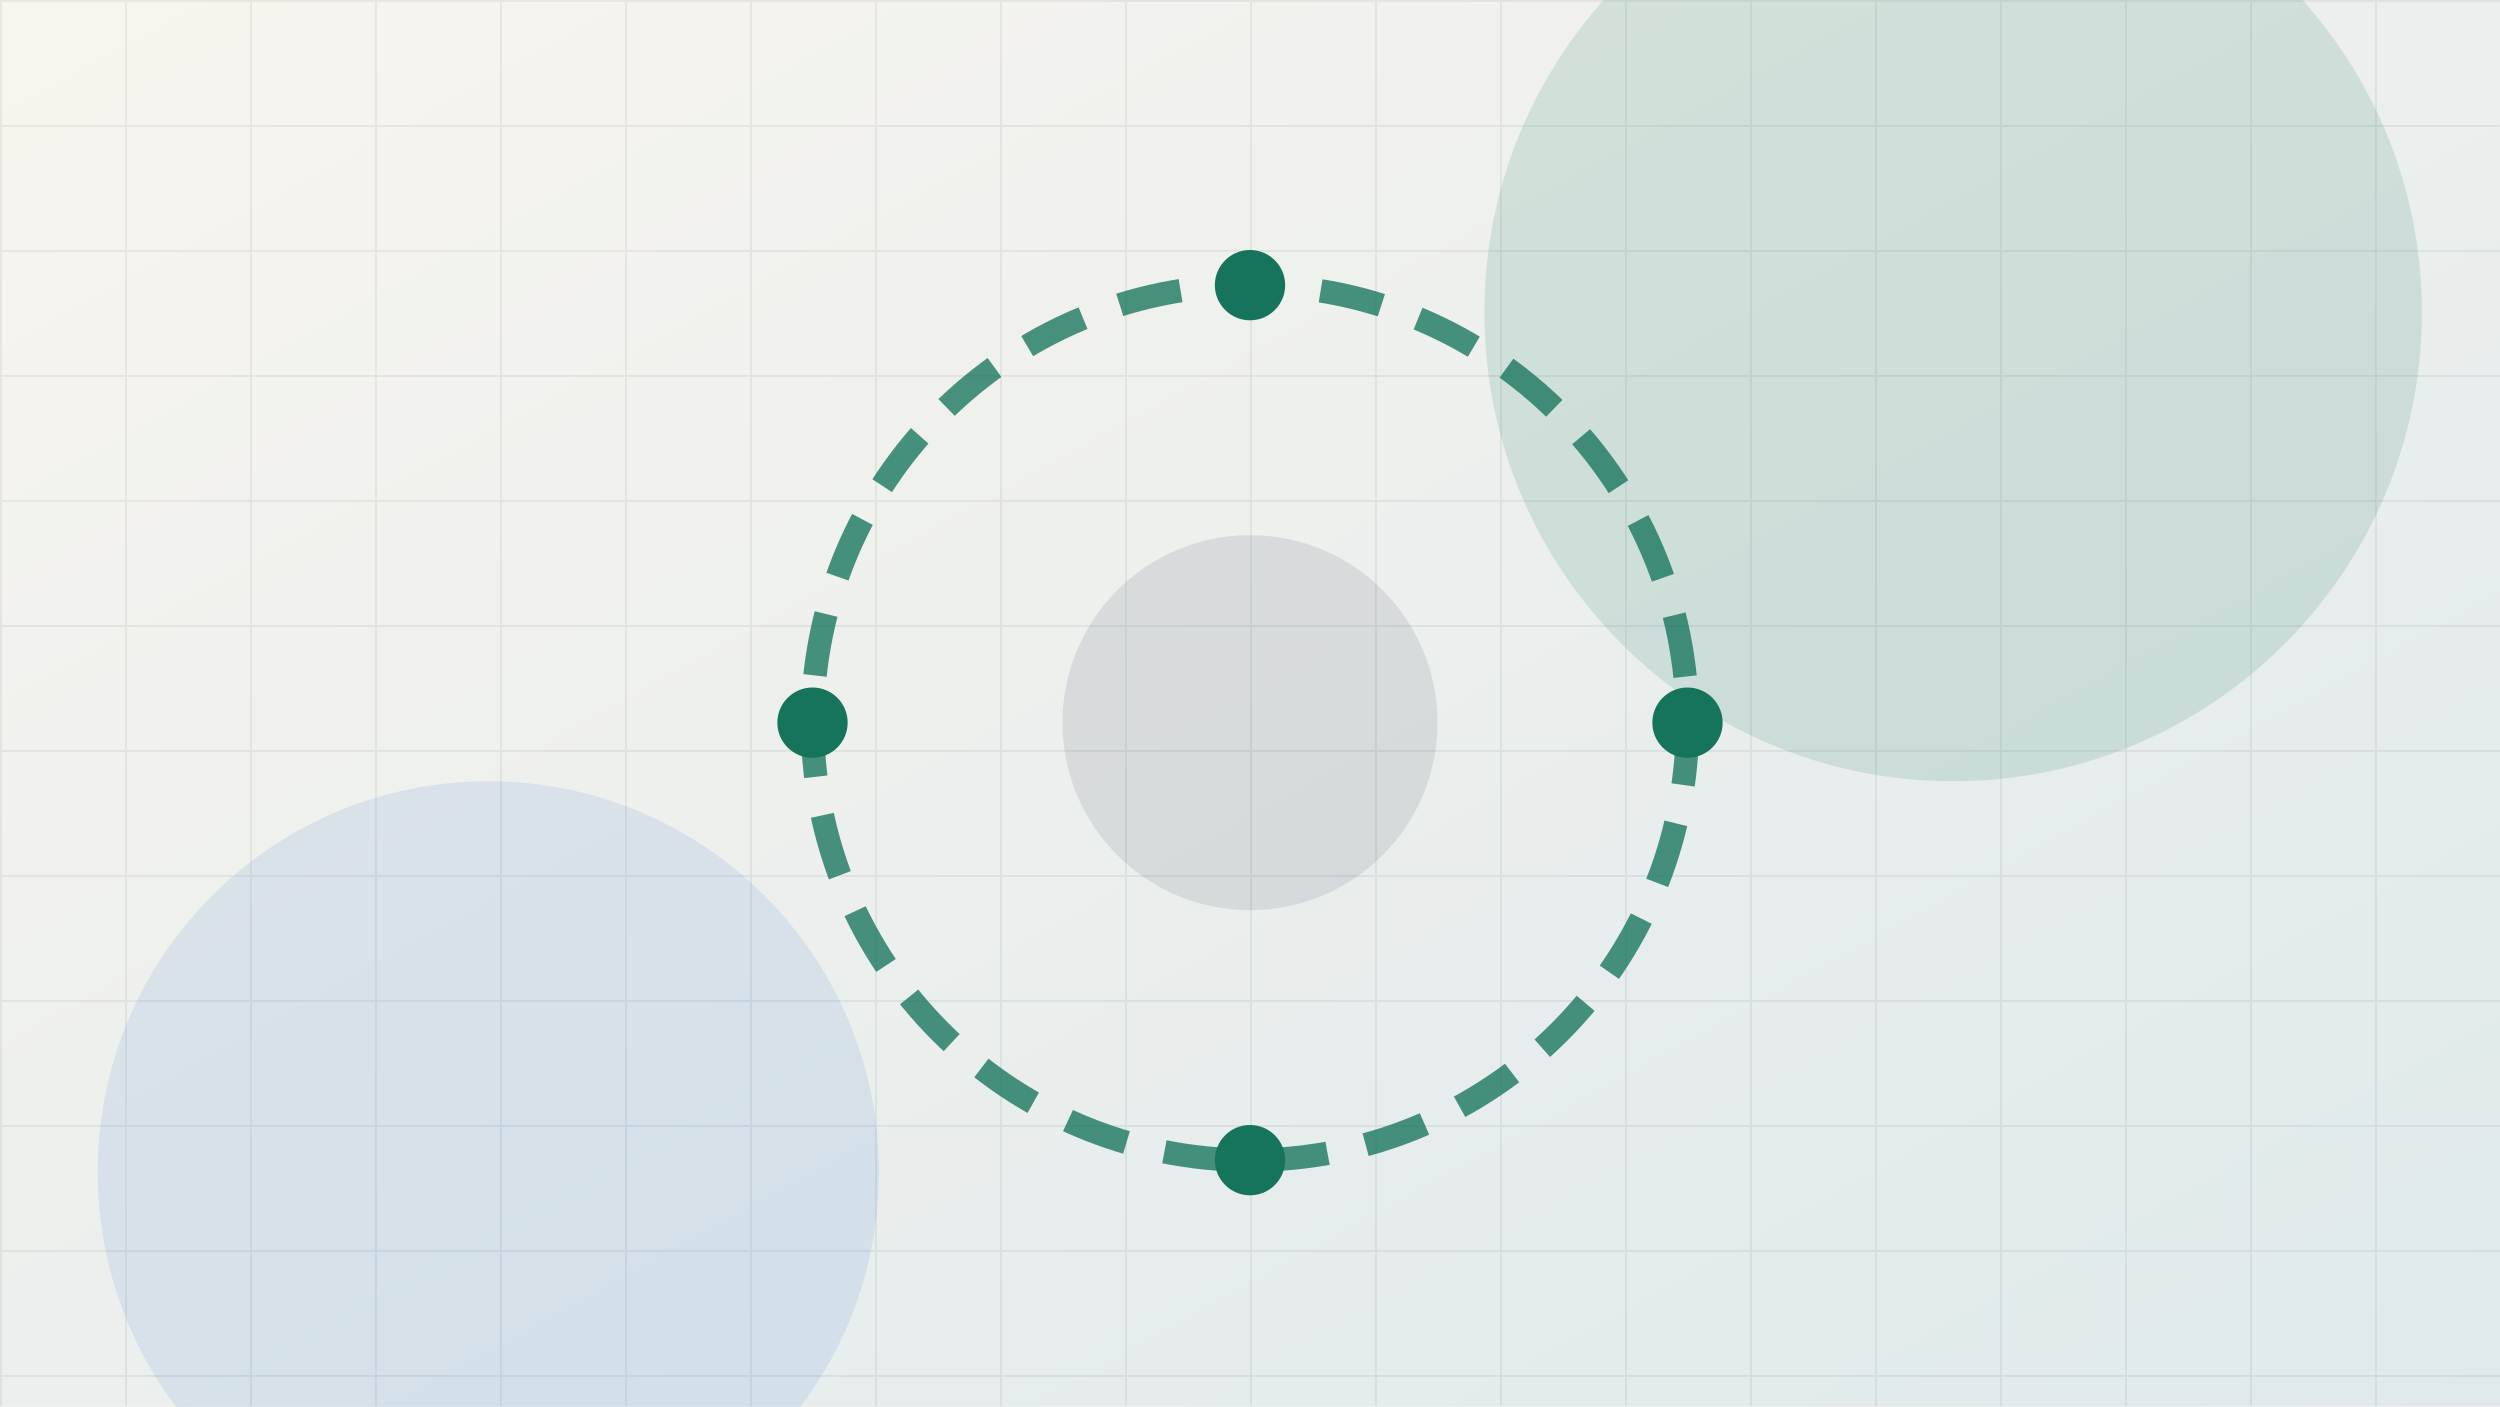
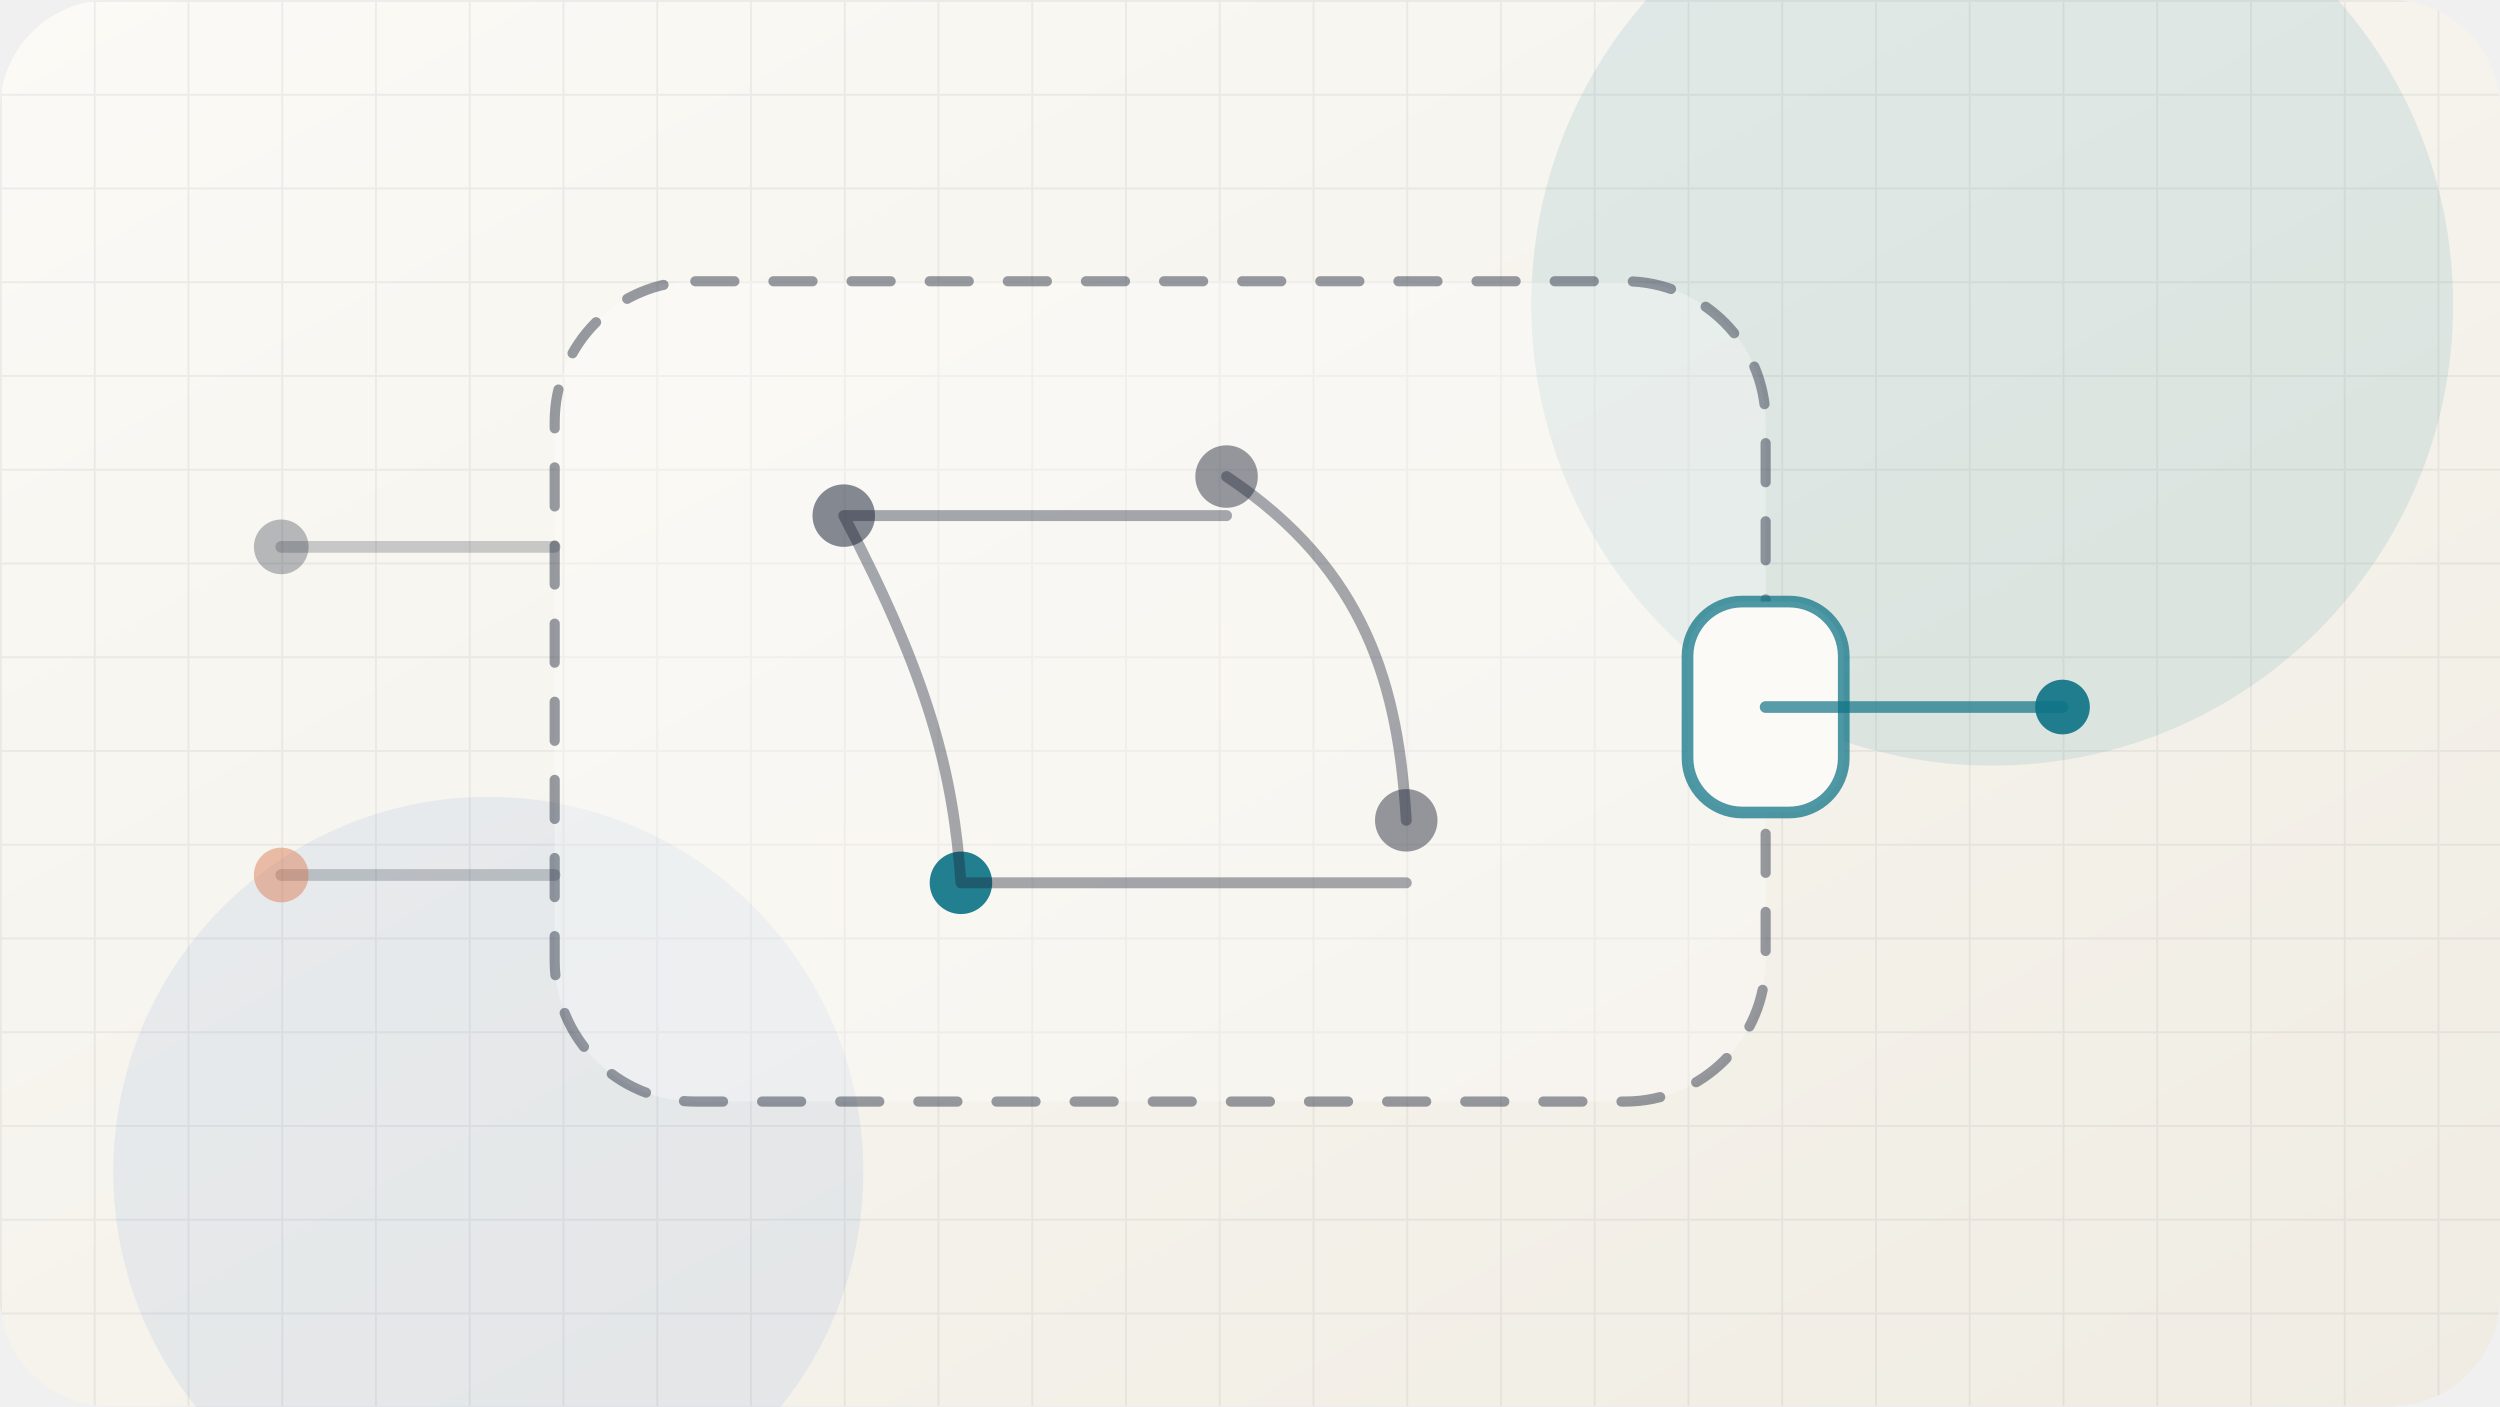
- <svg xmlns="http://www.w3.org/2000/svg" viewBox="0 0 640 360" role="img">
+ <svg xmlns="http://www.w3.org/2000/svg" viewBox="0 0 640 360" role="img" aria-label="Boundaries and controlled channels">
  <defs>
    <linearGradient id="bg" x1="0" y1="0" x2="1" y2="1">
-       <stop offset="0" stop-color="#f8f5ee" />
-       <stop offset="1" stop-color="#dfe9ec" />
+       <stop offset="0" stop-color="#fbfaf6" />
+       <stop offset="1" stop-color="#f0ece3" />
    </linearGradient>
-     <pattern id="grid" width="32" height="32" patternUnits="userSpaceOnUse">
-       <path d="M32 0H0V32" fill="none" stroke="#182033" stroke-opacity="0.07" stroke-width="1" />
+     <pattern id="grid" width="24" height="24" patternUnits="userSpaceOnUse">
+       <path d="M24 0H0V24" fill="none" stroke="#182033" stroke-opacity="0.055" stroke-width="1" />
    </pattern>
+     <filter id="softShadow" x="-20%" y="-20%" width="140%" height="140%">
+       <feDropShadow dx="0" dy="10" stdDeviation="12" flood-color="#182033" flood-opacity="0.08" />
+     </filter>
  </defs>
-   <rect width="640" height="360" fill="url(#bg)" />
-   <rect width="640" height="360" fill="url(#grid)" />
-   <circle cx="500" cy="80" r="120" fill="#16745c" opacity="0.14" />
-   <circle cx="125" cy="300" r="100" fill="#1659c5" opacity="0.10" />
-   <circle cx="320" cy="185" r="112" fill="none" stroke="#16745c" stroke-width="6" opacity=".78" stroke-dasharray="16 10" />
-   <circle cx="320" cy="185" r="48" fill="#182033" opacity=".10" />
-   <circle cx="320" cy="73" r="9" fill="#16745c" />
-   <circle cx="432" cy="185" r="9" fill="#16745c" />
-   <circle cx="320" cy="297" r="9" fill="#16745c" />
-   <circle cx="208" cy="185" r="9" fill="#16745c" />
+   <rect width="640" height="360" rx="28" fill="url(#bg)" />
+   <rect width="640" height="360" rx="28" fill="url(#grid)" />
+   <circle cx="510" cy="78" r="118" fill="#0b7285" opacity="0.105" />
+   <circle cx="125" cy="300" r="96" fill="#1659c5" opacity="0.075" />
+   <g stroke-linecap="round" stroke-linejoin="round">
+     <rect x="142" y="72" width="310" height="210" rx="36" fill="#fff" fill-opacity=".30" stroke="#182033" stroke-opacity=".44" stroke-width="2.6" stroke-dasharray="10 10" />
+     <circle cx="216" cy="132" r="8" fill="#182033" opacity="0.52" />
+     <circle cx="314" cy="122" r="8" fill="#182033" opacity="0.45" />
+     <circle cx="360" cy="210" r="8" fill="#182033" opacity="0.45" />
+     <circle cx="246" cy="226" r="8" fill="#0b7285" opacity="0.9" />
+     <path d="M216 132H314M314 122C350 146 358 176 360 210M216 132C238 174 244 198 246 226M246 226H360" stroke="#182033" stroke-opacity=".38" stroke-width="2.8" fill="none" />
+     <rect x="432" y="154" width="40" height="54" rx="14" fill="#fbfaf6" stroke="#0b7285" stroke-opacity=".72" stroke-width="3" />
+     <path d="M72 140H142M72 224H142" stroke="#182033" stroke-opacity=".22" stroke-width="3" />
+     <circle cx="72" cy="140" r="7" fill="#182033" opacity="0.3" />
+     <circle cx="72" cy="224" r="7" fill="#d66b3d" opacity="0.42" />
+     <path d="M452 181H528" stroke="#0b7285" stroke-opacity=".68" stroke-width="3" />
+     <circle cx="528" cy="181" r="7" fill="#0b7285" opacity="0.9" />
+   </g>
</svg>
